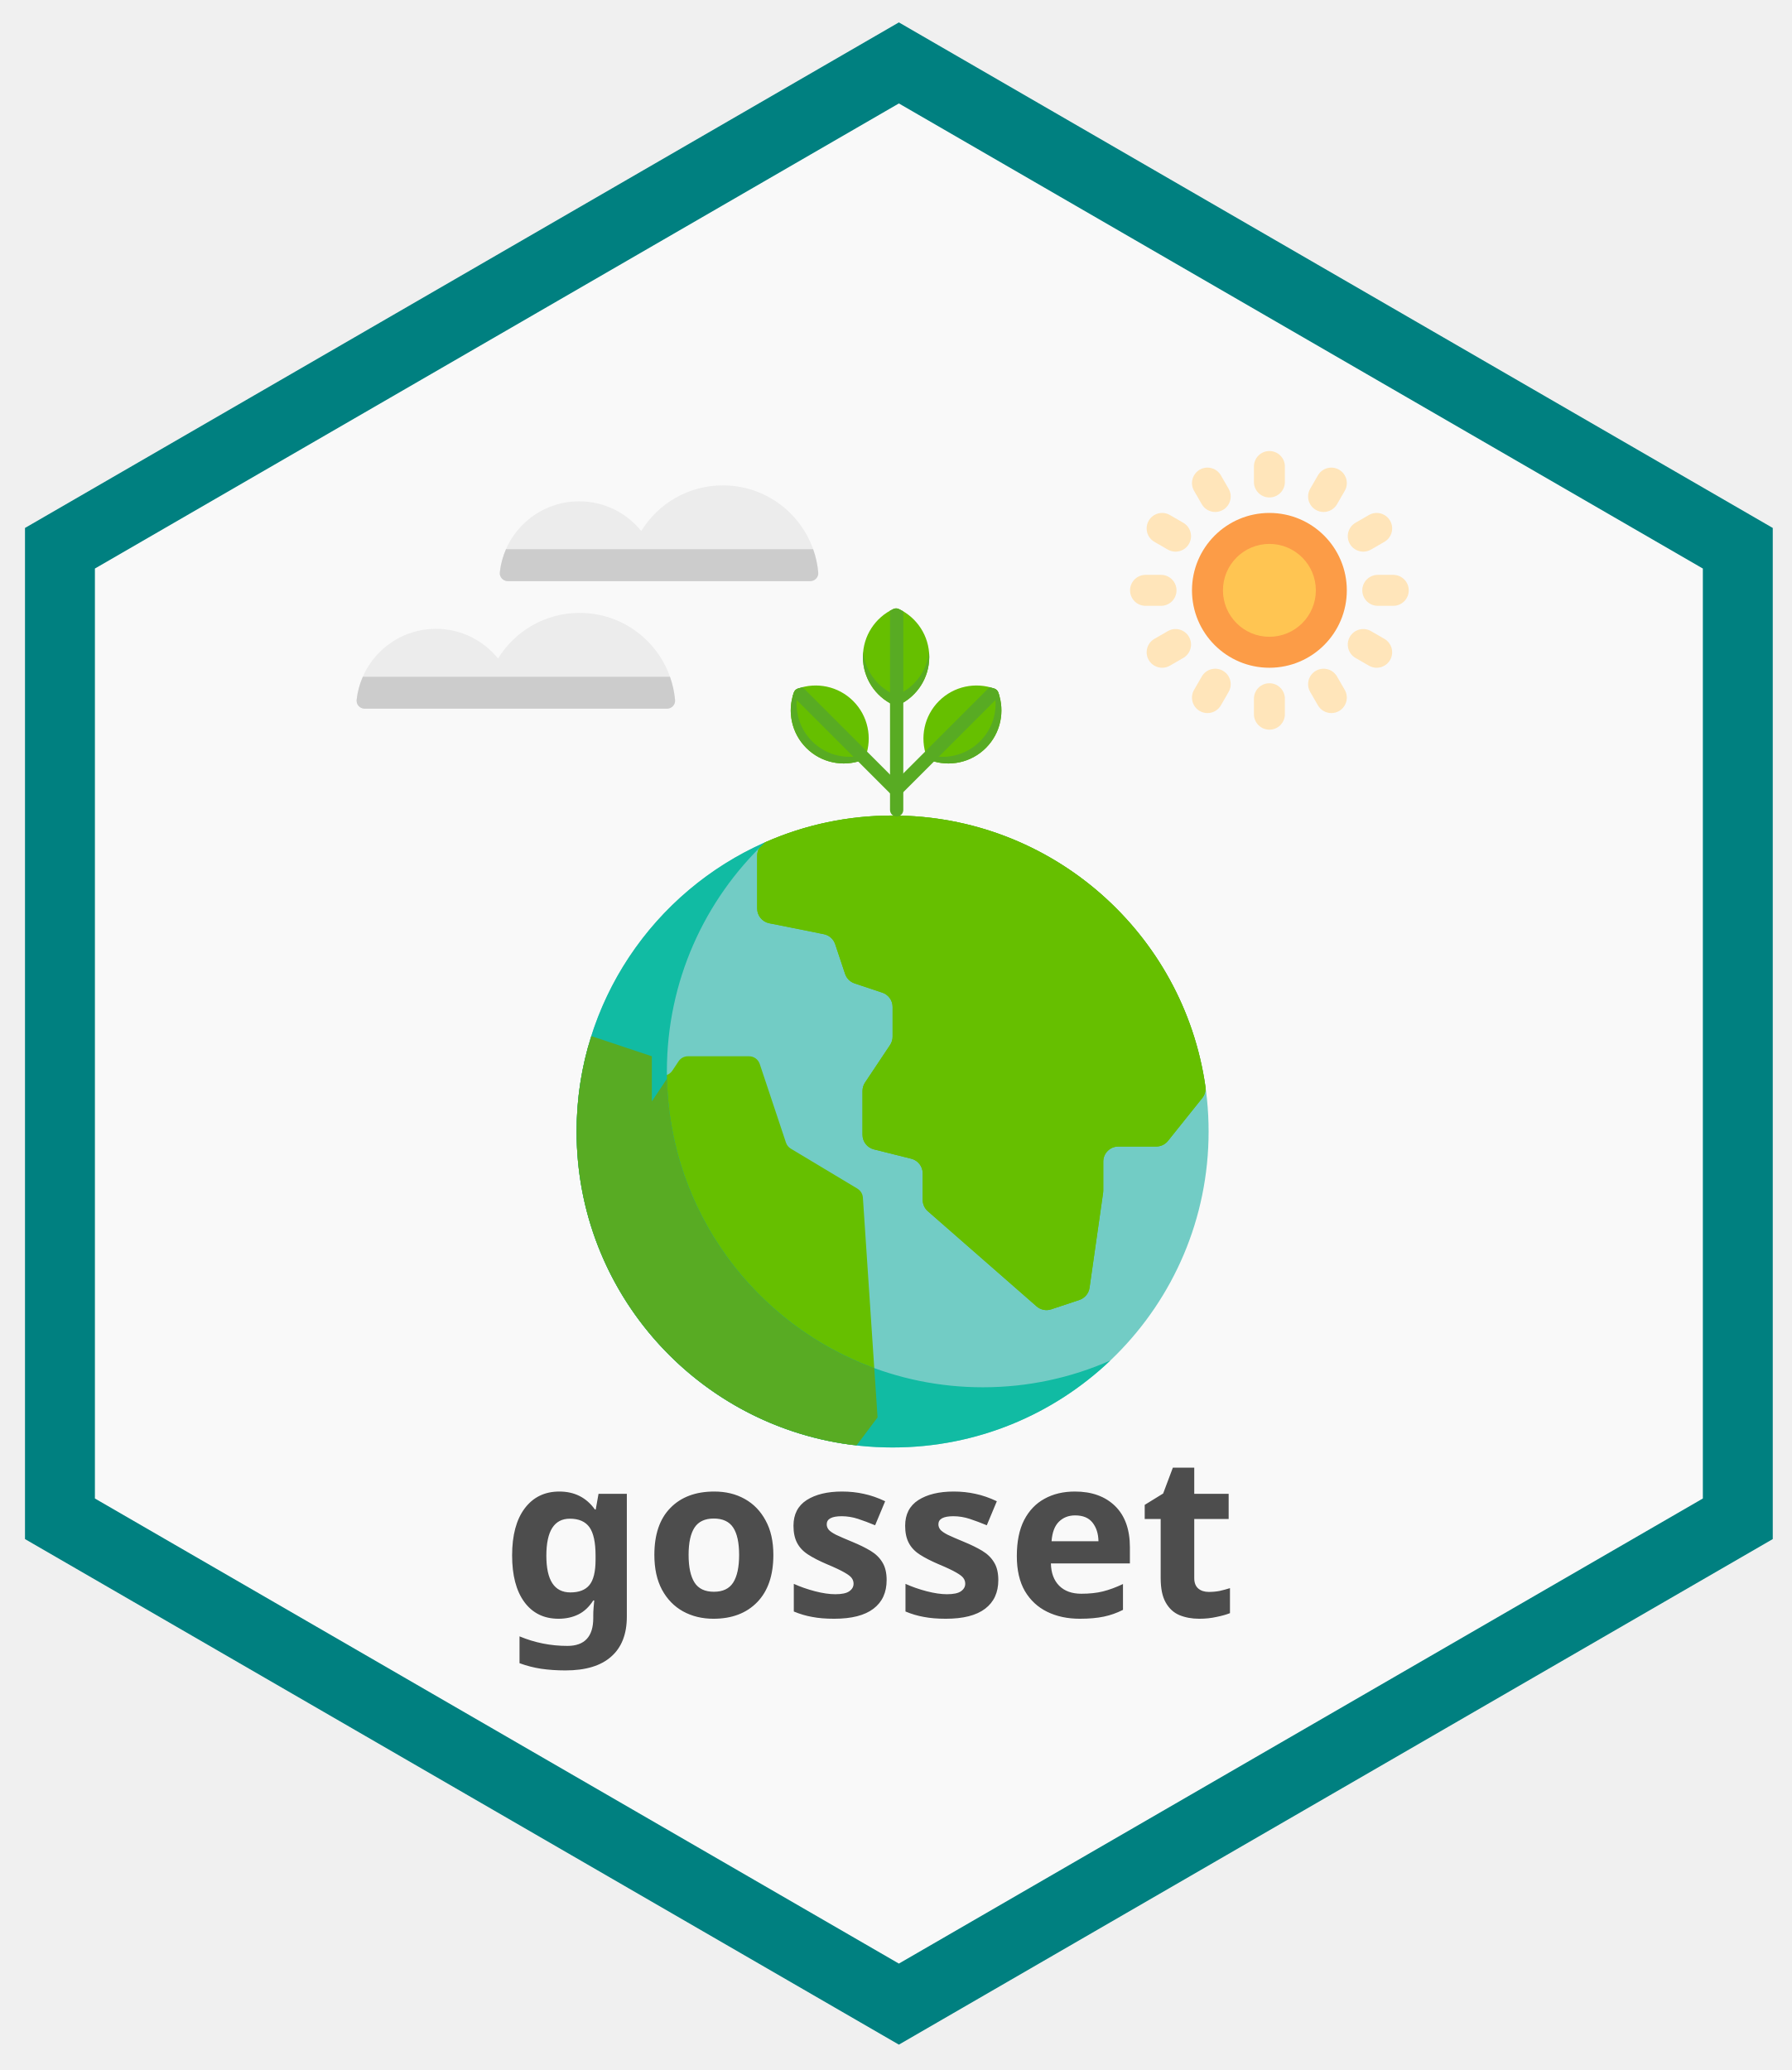
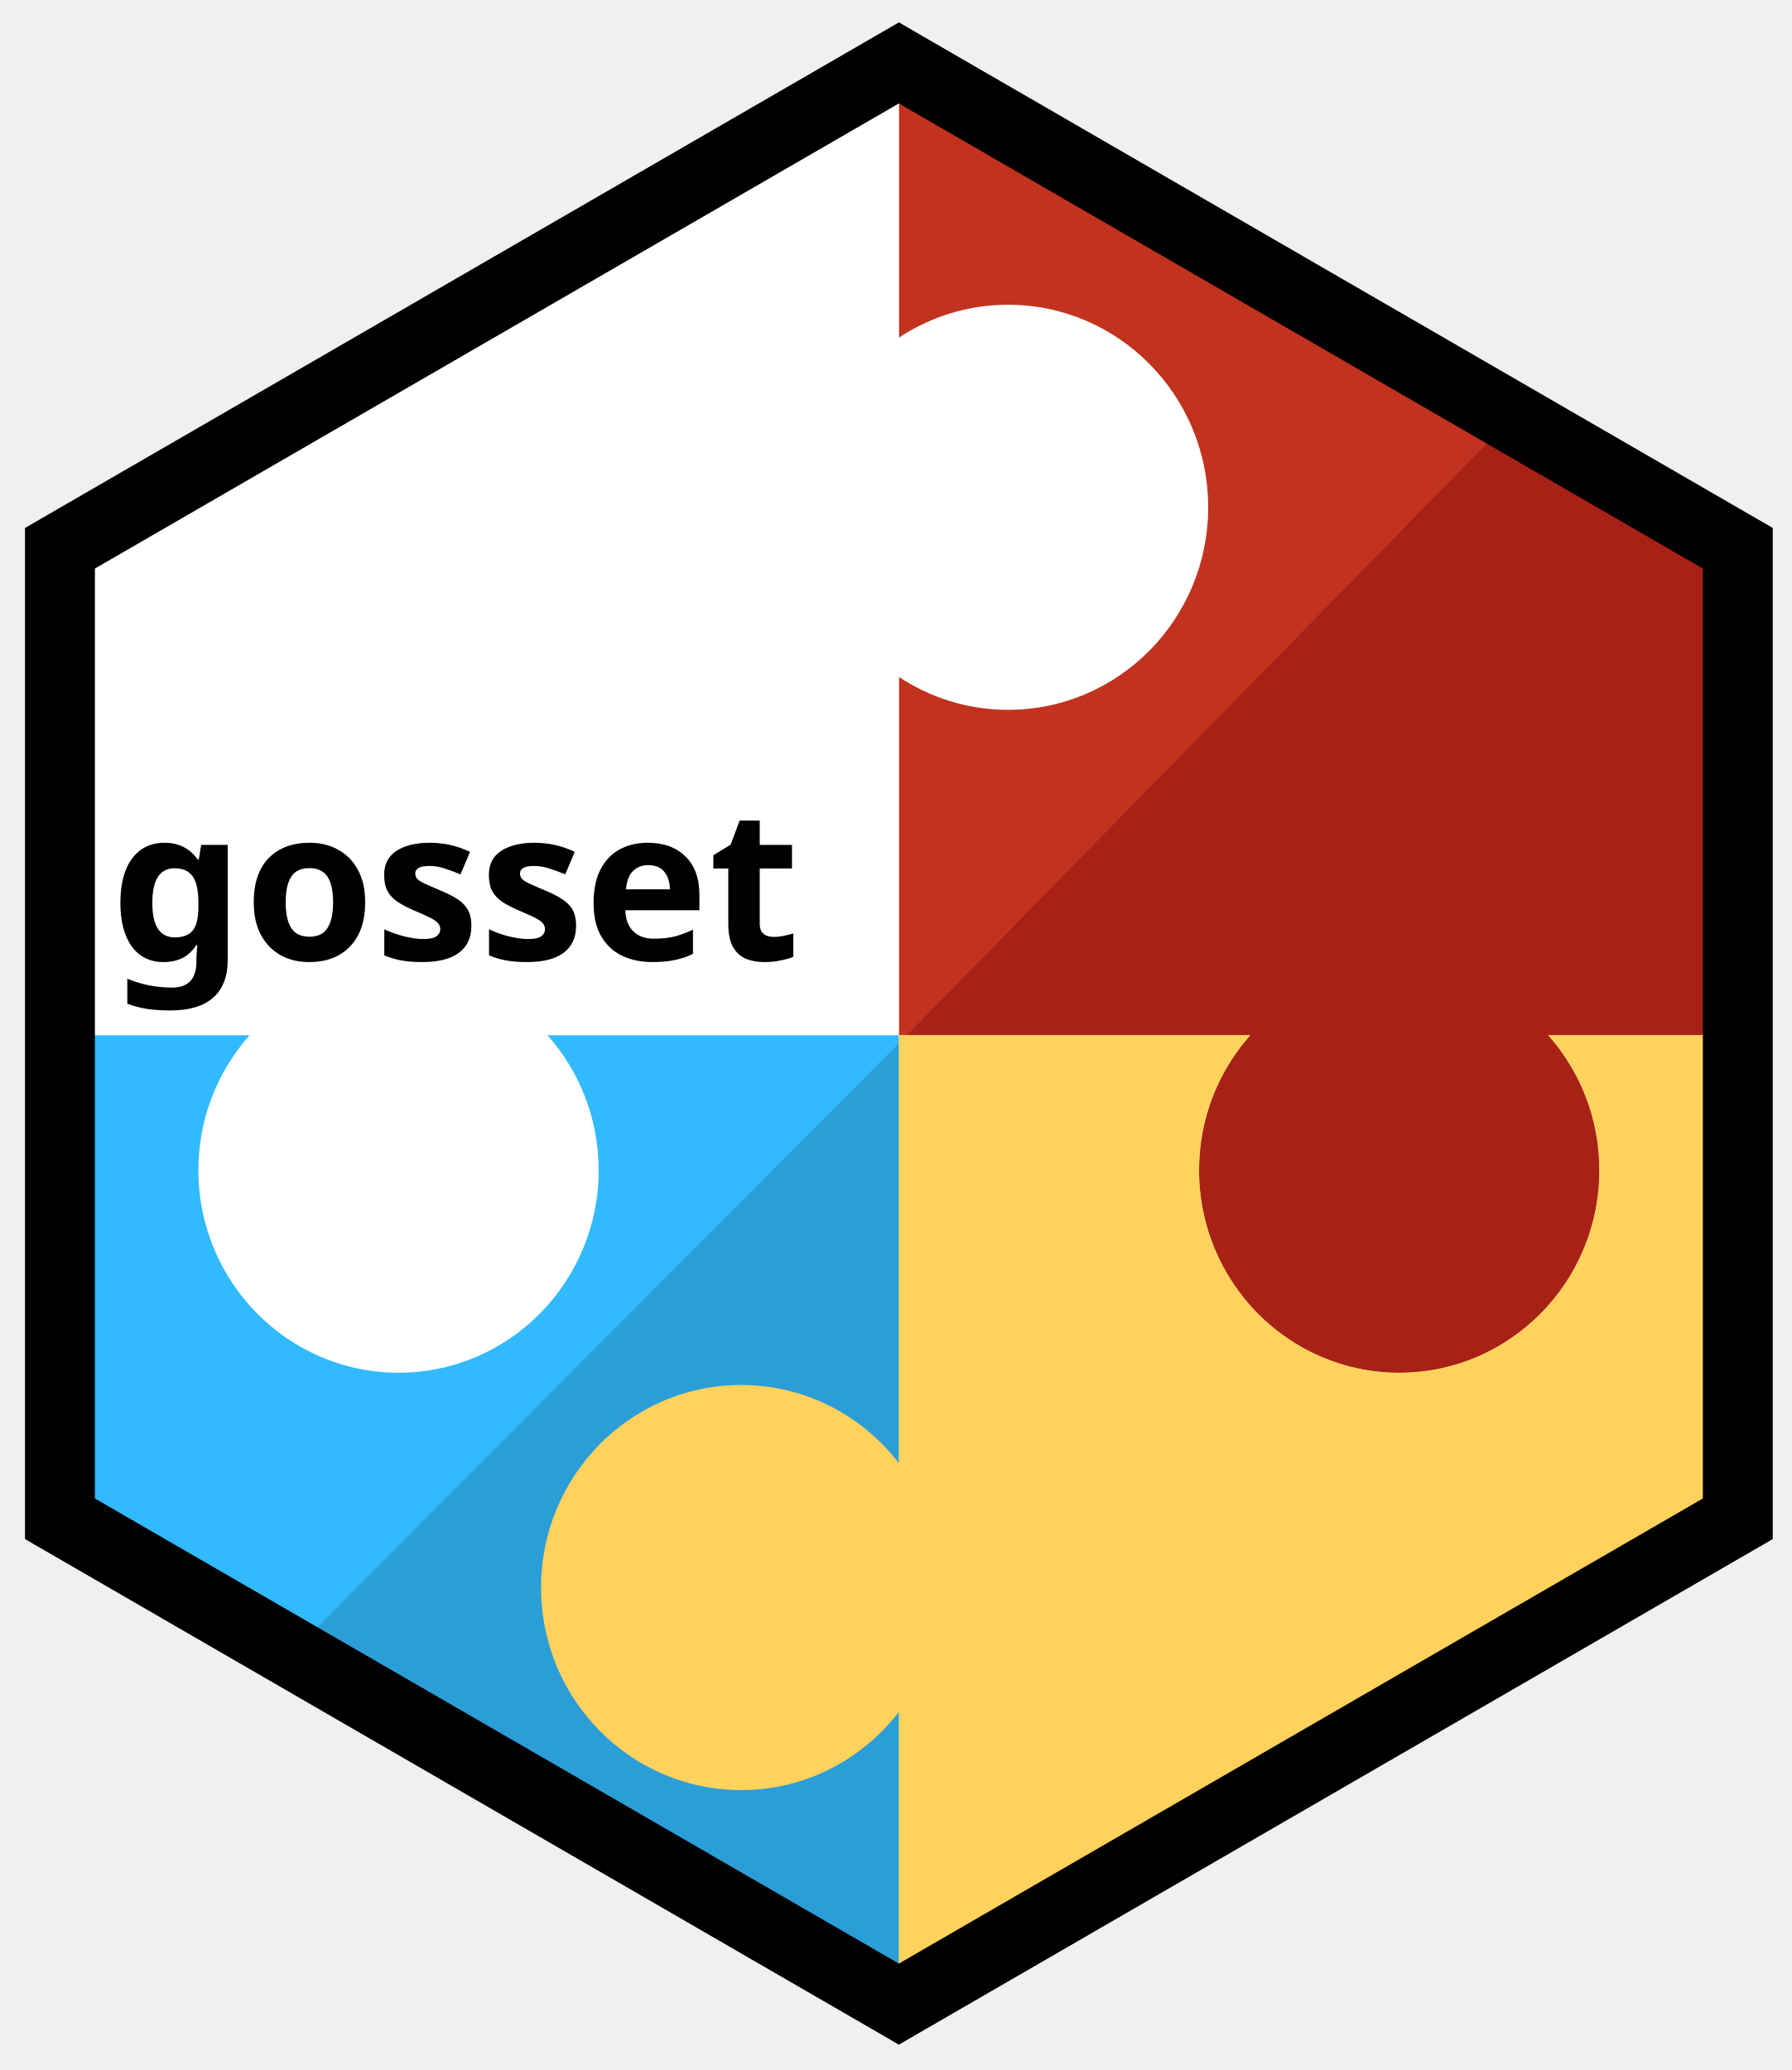
- <svg xmlns="http://www.w3.org/2000/svg" width="4.5cm" height="5.2cm" viewBox="0 0 170.079 196.535" version="1.1" id="svg6">
-   <defs id="defs10" />
-   <path d="M 6.416,142.37 V 52.047 L 84.493,6.878 162.57,52.047 v 90.322 l -78.077,45.168 z" id="path2" style="fill:#f9f9f9;stroke-width:1.304" />
-   <path d="M 85.334,9.821 161.658,53.98 V 142.274 L 85.334,186.432 9.01,142.274 V 53.98 Z m 0,-7.695 L 2.373,50.126 V 146.127 L 85.334,194.127 168.295,146.127 V 50.126 Z" id="path4" style="fill:#008080;stroke-width:1.33" />
-   <text xml:space="preserve" style="font-style:normal;font-variant:normal;font-weight:bold;font-stretch:normal;font-size:21.333px;line-height:1.25;font-family:sans-serif;-inkscape-font-specification:'sans-serif, Bold';font-variant-ligatures:normal;font-variant-caps:normal;font-variant-numeric:normal;font-feature-settings:normal;text-align:start;letter-spacing:0px;word-spacing:0px;writing-mode:lr-tb;text-anchor:start;fill:#4d4d4d;fill-opacity:1;stroke:none;" x="47.663" y="153.474" id="text833">
-     <tspan id="tspan831" x="47.663" y="153.474">gosset</tspan>
+ <svg xmlns="http://www.w3.org/2000/svg" id="svg6" version="1.1" viewBox="0 0 170.079 196.535" height="5.2cm" width="4.5cm">
+   <defs id="defs10">
+     <clipPath id="clipPath457" clipPathUnits="userSpaceOnUse">
+       <path d="m -533.772,95.038 v -141.982 l 116.887,-71.003 116.887,71.003 v 141.982 l -116.887,71.001 z" id="path459" style="fill:#f9f9f9;stroke-width:2.001" />
+     </clipPath>
+   </defs>
+   <g clip-path="url(#clipPath457)" transform="matrix(0.6679698,0,0,0.6760878,363.8003,81.86957)" id="g455">
+     <rect id="rect364" height="284.444" width="284.444" style="fill:#b5f1f4" y="-117.948" x="-559.107" />
+     <rect id="rect366" height="142.222" width="142.222" style="fill:#31bafd" y="24.274" x="-559.107" />
+     <polygon id="polygon368" points="256,257.15 113.778,398.222 256,398.222 " style="fill:#2b9ed8" transform="translate(-672.8848,-231.7257)" />
+     <path id="path370" d="m -274.663,-117.948 h -142.222 V 24.274 h 49.952 c -4.515,5.036 -7.285,11.667 -7.285,18.963 0,15.71 12.734,28.444 28.444,28.444 15.71,0 28.444,-12.734 28.444,-28.444 0,-7.296 -2.77,-13.927 -7.285,-18.963 h 49.952 z" style="fill:#c1321f" />
+     <path id="path372" d="m -274.663,-117.948 -141.072,142.222 h 48.802 c -4.515,5.036 -7.285,11.667 -7.285,18.963 0,15.71 12.734,28.444 28.444,28.444 15.71,0 28.444,-12.734 28.444,-28.444 0,-7.296 -2.77,-13.927 -7.285,-18.963 h 49.952 z" style="fill:#a82116" />
+     <path id="path374" d="m -401.37,-78.298 c -5.729,0 -11.05,1.708 -15.515,4.622 v -44.272 h -142.222 V 24.274 h 49.952 c -4.515,5.036 -7.285,11.667 -7.285,18.963 0,15.71 12.734,28.444 28.444,28.444 15.71,0 28.444,-12.734 28.444,-28.444 0,-7.296 -2.77,-13.927 -7.285,-18.963 h 49.952 v -50.305 c 4.465,2.913 9.787,4.622 15.515,4.622 15.71,0 28.444,-12.734 28.444,-28.444 0,-15.71 -12.734,-28.445 -28.444,-28.445 z" style="fill:#ffffff" />
+     <path id="path376" d="m -317.329,43.237 c 0,15.71 -12.734,28.444 -28.444,28.444 -15.71,0 -28.444,-12.734 -28.444,-28.444 0,-7.296 2.77,-13.927 7.285,-18.963 h -49.953 v 60.101 c -5.206,-6.666 -13.298,-10.969 -22.411,-10.969 -15.71,0 -28.444,12.734 -28.444,28.444 0,15.71 12.734,28.444 28.444,28.444 9.113,0 17.205,-4.303 22.411,-10.969 v 47.171 h 142.222 V 24.274 h -49.952 c 4.515,5.036 7.286,11.667 7.286,18.963 z" style="fill:#ffd15d" />
+   </g>
+   <path style="fill:#000000;stroke-width:1.33" id="path4" d="M 85.334,9.821 161.658,53.98 V 142.274 L 85.334,186.432 9.01,142.274 V 53.98 Z m 0,-7.695 L 2.373,50.126 V 146.127 L 85.334,194.127 168.295,146.127 V 50.126 Z" />
+   <text id="text833" y="91.141" x="10.522" style="font-style:normal;font-variant:normal;font-weight:bold;font-stretch:normal;font-size:20px;line-height:1.25;font-family:sans-serif;-inkscape-font-specification:'sans-serif Bold';font-variant-ligatures:normal;font-variant-caps:normal;font-variant-numeric:normal;font-variant-east-asian:normal;text-align:start;letter-spacing:0px;word-spacing:0px;writing-mode:lr-tb;text-anchor:start;fill:#000000;fill-opacity:1;stroke:none;" xml:space="preserve">
+     <tspan y="91.141" x="10.522" id="tspan831">gosset</tspan>
  </text>
-   <path style="fill:#ececec;stroke-width:0.178" d="m 54.982,47.598 c 2.381,0 4.504,1.099 5.893,2.816 1.601,-2.598 4.471,-4.331 7.747,-4.331 4.745,0 8.641,3.634 9.057,8.271 0.04,0.442 -0.313,0.822 -0.756,0.822 H 48.205 c -0.449,0 -0.804,-0.389 -0.755,-0.835 0.416,-3.792 3.629,-6.743 7.532,-6.743 z" id="path44" />
-   <path style="fill:#cccccc;stroke-width:0.178" d="m 77.195,52.144 c 0.248,0.701 0.414,1.441 0.483,2.209 0.04,0.442 -0.313,0.822 -0.756,0.822 H 48.205 c -0.449,0 -0.804,-0.389 -0.755,-0.835 0.085,-0.773 0.288,-1.511 0.587,-2.196 h 29.158 z" id="path46" />
-   <circle style="fill:#fc9c47;stroke-width:0.172" cx="120.509" cy="56.05" id="circle48" r="7.349" />
-   <circle style="fill:#ffc552;stroke-width:0.172" cx="120.509" cy="56.05" id="circle50" r="4.409" />
-   <g transform="matrix(0.1722452,0,0,0.1722452,45.5682,42.82195)" id="g76">
-     <path style="fill:#ffe5ba" d="m 435.085,25.6 c -4.713,0 -8.533,-3.821 -8.533,-8.533 V 8.533 c 0,-4.713 3.821,-8.533 8.533,-8.533 4.713,0 8.533,3.821 8.533,8.533 v 8.533 c 0,4.713 -3.821,8.534 -8.533,8.534 z" id="path52" />
-     <path style="fill:#ffe5ba" d="m 464.944,33.604 c -1.447,0 -2.915,-0.369 -4.259,-1.145 -4.081,-2.356 -5.479,-7.575 -3.123,-11.657 l 4.267,-7.39 c 2.356,-4.082 7.575,-5.481 11.657,-3.123 4.081,2.356 5.479,7.575 3.123,11.657 l -4.267,7.39 c -1.582,2.738 -4.45,4.268 -7.398,4.268 z" id="path54" />
-     <path style="fill:#ffe5ba" d="m 486.823,55.468 c -2.949,0 -5.818,-1.531 -7.398,-4.268 -2.356,-4.081 -0.958,-9.3 3.123,-11.657 l 7.39,-4.267 c 4.082,-2.355 9.3,-0.958 11.657,3.123 2.357,4.081 0.958,9.3 -3.123,11.657 l -7.39,4.267 c -1.343,0.776 -2.811,1.145 -4.259,1.145 z" id="path56" />
-     <path style="fill:#ffe5ba" d="m 503.351,85.333 h -8.533 c -4.713,0 -8.533,-3.821 -8.533,-8.533 0,-4.712 3.821,-8.533 8.533,-8.533 h 8.533 c 4.713,0 8.533,3.821 8.533,8.533 0,4.712 -3.82,8.533 -8.533,8.533 z" id="path58" />
-     <path style="fill:#ffe5ba" d="m 494.197,119.468 c -1.447,0 -2.915,-0.369 -4.259,-1.145 l -7.39,-4.267 c -4.081,-2.356 -5.479,-7.575 -3.123,-11.657 2.356,-4.082 7.577,-5.481 11.657,-3.123 l 7.39,4.267 c 4.081,2.356 5.479,7.575 3.123,11.657 -1.58,2.737 -4.448,4.268 -7.398,4.268 z" id="path60" />
-     <path style="fill:#ffe5ba" d="m 469.225,144.455 c -2.949,0 -5.818,-1.531 -7.398,-4.268 l -4.267,-7.39 c -2.356,-4.081 -0.958,-9.3 3.123,-11.657 4.081,-2.355 9.3,-0.958 11.657,3.123 l 4.267,7.39 c 2.356,4.081 0.958,9.3 -3.123,11.657 -1.343,0.776 -2.81,1.145 -4.259,1.145 z" id="path62" />
-     <path style="fill:#ffe5ba" d="m 435.085,153.6 c -4.713,0 -8.533,-3.821 -8.533,-8.533 v -8.533 c 0,-4.713 3.821,-8.533 8.533,-8.533 4.713,0 8.533,3.821 8.533,8.533 v 8.533 c 0,4.712 -3.821,8.533 -8.533,8.533 z" id="path64" />
-     <path style="fill:#ffe5ba" d="m 400.944,144.455 c -1.447,0 -2.915,-0.369 -4.259,-1.145 -4.081,-2.356 -5.479,-7.575 -3.123,-11.657 l 4.267,-7.39 c 2.356,-4.082 7.575,-5.481 11.657,-3.123 4.081,2.356 5.479,7.575 3.123,11.657 l -4.267,7.39 c -1.582,2.738 -4.45,4.268 -7.398,4.268 z" id="path66" />
-     <path style="fill:#ffe5ba" d="m 375.971,119.468 c -2.949,0 -5.818,-1.531 -7.398,-4.268 -2.356,-4.081 -0.958,-9.3 3.123,-11.657 l 7.39,-4.267 c 4.081,-2.355 9.3,-0.958 11.657,3.123 2.356,4.081 0.958,9.3 -3.123,11.657 l -7.39,4.267 c -1.344,0.776 -2.81,1.145 -4.259,1.145 z" id="path68" />
-     <path style="fill:#ffe5ba" d="m 375.351,85.333 h -8.533 c -4.713,0 -8.533,-3.821 -8.533,-8.533 0,-4.712 3.821,-8.533 8.533,-8.533 h 8.533 c 4.713,0 8.533,3.821 8.533,8.533 0,4.712 -3.82,8.533 -8.533,8.533 z" id="path70" />
-     <path style="fill:#ffe5ba" d="m 383.346,55.468 c -1.447,0 -2.915,-0.369 -4.259,-1.145 l -7.39,-4.267 c -4.081,-2.356 -5.479,-7.575 -3.123,-11.657 2.356,-4.082 7.577,-5.481 11.657,-3.123 l 7.39,4.267 c 4.081,2.356 5.479,7.575 3.123,11.657 -1.58,2.737 -4.449,4.268 -7.398,4.268 z" id="path72" />
-     <path style="fill:#ffe5ba" d="m 405.225,33.604 c -2.949,0 -5.818,-1.531 -7.398,-4.268 l -4.267,-7.39 c -2.356,-4.081 -0.958,-9.3 3.123,-11.657 4.081,-2.355 9.3,-0.958 11.657,3.123 l 4.267,7.39 c 2.356,4.081 0.958,9.3 -3.123,11.657 -1.343,0.776 -2.81,1.145 -4.259,1.145 z" id="path74" />
-   </g>
-   <g id="g69" transform="matrix(1.5,0,0,1.5,-42.24038,-65.23403)">
-     <circle r="20" id="circle2-8" cy="115.109" cx="84.652" style="fill:#72ccc5;stroke-width:0.113" />
-     <path d="m 81.018,103.252 0.627,1.881 c 0.095,0.284 0.318,0.508 0.602,0.602 l 1.754,0.585 c 0.389,0.13 0.651,0.494 0.651,0.903 v 1.882 c 0,0.188 -0.056,0.372 -0.16,0.528 l -1.585,2.377 c -0.104,0.156 -0.16,0.34 -0.16,0.528 v 2.778 c 0,0.437 0.297,0.818 0.721,0.924 l 2.367,0.592 c 0.424,0.106 0.721,0.487 0.721,0.924 v 1.681 c 0,0.275 0.119,0.536 0.325,0.717 l 6.883,6.023 c 0.254,0.223 0.608,0.294 0.928,0.187 l 1.781,-0.594 c 0.342,-0.114 0.591,-0.412 0.642,-0.769 l 0.86,-6.017 c 0.008,-0.045 0.01,-0.089 0.01,-0.135 v -1.837 c 0,-0.526 0.426,-0.952 0.952,-0.952 h 2.399 c 0.289,0 0.563,-0.131 0.744,-0.357 l 2.17,-2.712 c 0.162,-0.203 0.237,-0.463 0.201,-0.72 -1.378,-9.702 -9.717,-17.163 -19.799,-17.163 -2.846,0 -5.553,0.595 -8.005,1.667 -0.345,0.151 -0.567,0.494 -0.567,0.872 v 3.347 c 0,0.454 0.32,0.845 0.766,0.934 l 3.454,0.691 c 0.335,0.067 0.609,0.309 0.717,0.633 z" style="fill:#66bf00;stroke-width:0.113" id="SVGCleanerId_0-1" />
-     <g id="g6-3" transform="matrix(0.1132627,0,0,0.1132627,55.65712,84.20871)">
-       <path d="m 223.908,168.135 5.536,16.608 c 0.837,2.511 2.807,4.481 5.318,5.318 l 15.488,5.163 c 3.434,1.145 5.749,4.358 5.749,7.977 v 16.62 c 0,1.66 -0.492,3.283 -1.413,4.665 l -13.993,20.989 c -0.921,1.381 -1.413,3.004 -1.413,4.665 v 24.524 c 0,3.858 2.626,7.222 6.37,8.157 l 20.896,5.224 c 3.743,0.935 6.37,4.299 6.37,8.157 v 14.845 c 0,2.425 1.047,4.732 2.872,6.328 l 60.772,53.175 c 2.246,1.966 5.365,2.593 8.196,1.649 l 15.725,-5.242 c 3.022,-1.007 5.214,-3.635 5.665,-6.788 l 7.589,-53.124 c 0.057,-0.394 0.084,-0.791 0.084,-1.189 v -16.222 c 0,-4.644 3.765,-8.409 8.409,-8.409 h 21.184 c 2.554,0 4.971,-1.161 6.566,-3.155 l 19.158,-23.947 c 1.431,-1.788 2.093,-4.086 1.771,-6.353 C 418.644,162.111 345.019,96.236 256,96.236 c -25.131,0 -49.032,5.256 -70.673,14.72 -3.049,1.334 -5.004,4.366 -5.004,7.695 v 29.551 c 0,4.008 2.829,7.459 6.759,8.246 l 30.499,6.099 c 2.958,0.593 5.374,2.725 6.327,5.588 z" style="fill:#66bf00" id="SVGCleanerId_0_1_-8" />
-     </g>
-     <path id="path8-9" d="m 82.429,118.727 -4.218,-2.531 c -0.145,-0.087 -0.255,-0.224 -0.308,-0.384 l -1.66,-4.979 c -0.097,-0.29 -0.368,-0.486 -0.674,-0.486 h -3.87 c -0.237,0 -0.459,0.119 -0.591,0.316 l -0.393,0.59 c -0.39,0.585 -1.301,0.309 -1.301,-0.394 v 0 c 0,-0.306 -0.196,-0.577 -0.486,-0.674 l -2.65,-0.883 c -0.384,-0.128 -0.8,0.089 -0.907,0.479 -0.468,1.697 -0.719,3.483 -0.719,5.329 0,10.133 7.536,18.504 17.308,19.819 0.252,0.034 0.503,-0.075 0.656,-0.279 l 0.926,-1.234 c 0.102,-0.136 0.152,-0.304 0.14,-0.473 l -0.91,-13.652 c -0.016,-0.232 -0.144,-0.442 -0.343,-0.561 z" style="fill:#66bf00;stroke-width:0.113" />
-     <path id="path10-4" d="m 90.367,131.299 c -11.046,0 -20,-8.954 -20,-20 0,-5.706 2.39,-10.853 6.222,-14.497 -7.029,3.101 -11.936,10.13 -11.936,18.306 0,11.046 8.954,20 20,20 5.34,0 10.191,-2.093 13.778,-5.503 -2.467,1.088 -5.194,1.694 -8.064,1.694 z" style="fill:#11bba3;stroke-width:0.113" />
-     <path id="path12-4" d="m 70.373,111.767 -0.958,1.438 v -2.857 l -3.833,-1.278 c -0.603,1.906 -0.929,3.934 -0.929,6.04 0,10.273 7.746,18.736 17.717,19.869 l 1.331,-1.774 -0.208,-3.118 C 75.972,127.334 70.566,120.194 70.373,111.767 Z" style="fill:#58ab23;stroke-width:0.113" />
-   </g>
-   <path style="fill:#ececec;stroke-width:0.178" d="m 41.388,59.705 c 2.381,0 4.504,1.099 5.893,2.816 1.601,-2.598 4.471,-4.331 7.747,-4.331 4.745,0 8.641,3.634 9.057,8.271 0.04,0.442 -0.313,0.822 -0.756,0.822 h -28.717 c -0.449,0 -0.804,-0.389 -0.755,-0.835 0.416,-3.792 3.629,-6.743 7.532,-6.743 z" id="path44-0" />
-   <path style="fill:#cccccc;stroke-width:0.178" d="m 63.602,64.252 c 0.248,0.701 0.414,1.441 0.483,2.209 0.04,0.442 -0.313,0.822 -0.756,0.822 h -28.717 c -0.449,0 -0.804,-0.389 -0.755,-0.835 0.085,-0.773 0.288,-1.511 0.587,-2.196 h 29.158 z" id="path46-6" />
-   <g id="g60" transform="matrix(0.6610264,0,0,0.6610264,28.92593,14.31164)">
-     <path id="path2-4" d="m 70.816,77.253 c -0.264,0.094 -0.473,0.304 -0.568,0.568 -0.959,2.687 -0.365,5.805 1.787,7.957 2.152,2.152 5.27,2.746 7.957,1.787 0.264,-0.094 0.473,-0.304 0.568,-0.568 0.959,-2.687 0.365,-5.805 -1.787,-7.957 -2.152,-2.152 -5.27,-2.746 -7.957,-1.787 z" style="fill:#66bf00;stroke-width:0.112" />
-     <g id="g8" transform="matrix(0.1116574,0,0,0.1116574,56.36126,57.51912)">
-       <path id="path4-5" d="m 147.868,244.55 c -18.484,-18.485 -24.13,-44.926 -16.979,-68.293 -0.477,0.158 -0.955,0.313 -1.429,0.482 -2.364,0.844 -4.239,2.719 -5.083,5.083 -8.592,24.068 -3.266,51.99 16.005,71.263 19.271,19.271 47.194,24.597 71.263,16.005 2.364,-0.844 4.239,-2.719 5.083,-5.083 0.351,-0.982 0.67,-1.974 0.974,-2.969 -23.739,7.885 -50.943,2.405 -69.834,-16.488 z" style="fill:#58ab23" />
-       <path id="path6-3" d="M 261.919,301.166 135.623,174.871 c -2.077,0.527 -4.135,1.143 -6.164,1.868 -2.364,0.844 -4.239,2.719 -5.083,5.083 -0.531,1.488 -1.008,2.991 -1.433,4.505 l 126.908,126.908 c 1.666,1.666 3.85,2.499 6.034,2.499 2.185,0 4.368,-0.833 6.034,-2.499 3.332,-3.333 3.332,-8.737 0,-12.069 z" style="fill:#58ab23" />
-     </g>
-     <path id="path10" d="m 85.334,65.821 c -0.253,-0.12 -0.549,-0.12 -0.803,0 -2.579,1.222 -4.363,3.847 -4.363,6.89 0,3.043 1.784,5.668 4.363,6.89 0.253,0.12 0.549,0.12 0.803,0 2.579,-1.222 4.363,-3.847 4.363,-6.89 0,-3.043 -1.784,-5.668 -4.363,-6.89 z" style="fill:#66bf00;stroke-width:0.112" />
-     <g id="g16-0" transform="matrix(0.1116574,0,0,0.1116574,56.36126,57.51912)">
-       <path id="path12" d="m 259.478,183.955 c -2.269,1.075 -4.919,1.075 -7.188,0 -21.118,-10.007 -36.277,-30.524 -38.719,-54.801 -0.228,2.272 -0.354,4.575 -0.354,6.907 0,27.254 15.979,50.764 39.073,61.708 2.269,1.075 4.919,1.075 7.188,0 23.094,-10.944 39.073,-34.453 39.073,-61.708 0,-2.333 -0.126,-4.635 -0.354,-6.907 -2.441,24.276 -17.601,44.794 -38.719,54.801 z" style="fill:#58ab23" />
-       <path id="path14" d="m 259.478,74.353 c -2.269,-1.075 -4.919,-1.075 -7.188,0 -1.427,0.676 -2.828,1.402 -4.198,2.172 V 332.8 c 0,2.356 0.955,4.49 2.499,6.034 1.545,1.545 3.678,2.499 6.034,2.499 4.713,0 8.533,-3.82 8.533,-8.533 V 77.392 c -1.841,-1.097 -3.732,-2.115 -5.68,-3.039 z" style="fill:#58ab23" />
-     </g>
-     <path id="path18" d="m 99.049,77.253 c 0.264,0.094 0.473,0.304 0.568,0.568 0.959,2.687 0.365,5.805 -1.787,7.957 -2.152,2.152 -5.27,2.746 -7.957,1.787 -0.264,-0.094 -0.473,-0.304 -0.568,-0.568 -0.959,-2.687 -0.365,-5.805 1.787,-7.957 2.152,-2.152 5.27,-2.746 7.957,-1.787 z" style="fill:#66bf00;stroke-width:0.112" />
-     <g id="g24" transform="matrix(0.1116574,0,0,0.1116574,56.36126,57.51912)">
-       <path id="path20" d="m 363.902,244.55 c 18.484,-18.485 24.13,-44.926 16.979,-68.293 0.477,0.158 0.955,0.313 1.429,0.482 2.364,0.844 4.239,2.719 5.083,5.083 8.592,24.068 3.266,51.99 -16.005,71.263 -19.271,19.271 -47.194,24.597 -71.263,16.005 -2.364,-0.844 -4.239,-2.719 -5.083,-5.083 -0.351,-0.982 -0.67,-1.974 -0.974,-2.969 23.739,7.885 50.942,2.405 69.834,-16.488 z" style="fill:#58ab23" />
-       <path id="path22" d="m 387.393,181.822 c -0.844,-2.364 -2.719,-4.239 -5.083,-5.083 -2.03,-0.724 -4.087,-1.342 -6.164,-1.868 L 249.851,301.166 c -3.333,3.332 -3.333,8.735 0,12.067 1.666,1.666 3.85,2.499 6.034,2.499 2.185,0 4.368,-0.833 6.034,-2.499 L 388.827,186.325 c -0.426,-1.513 -0.903,-3.016 -1.434,-4.503 z" style="fill:#58ab23" />
-     </g>
-   </g>
</svg>
